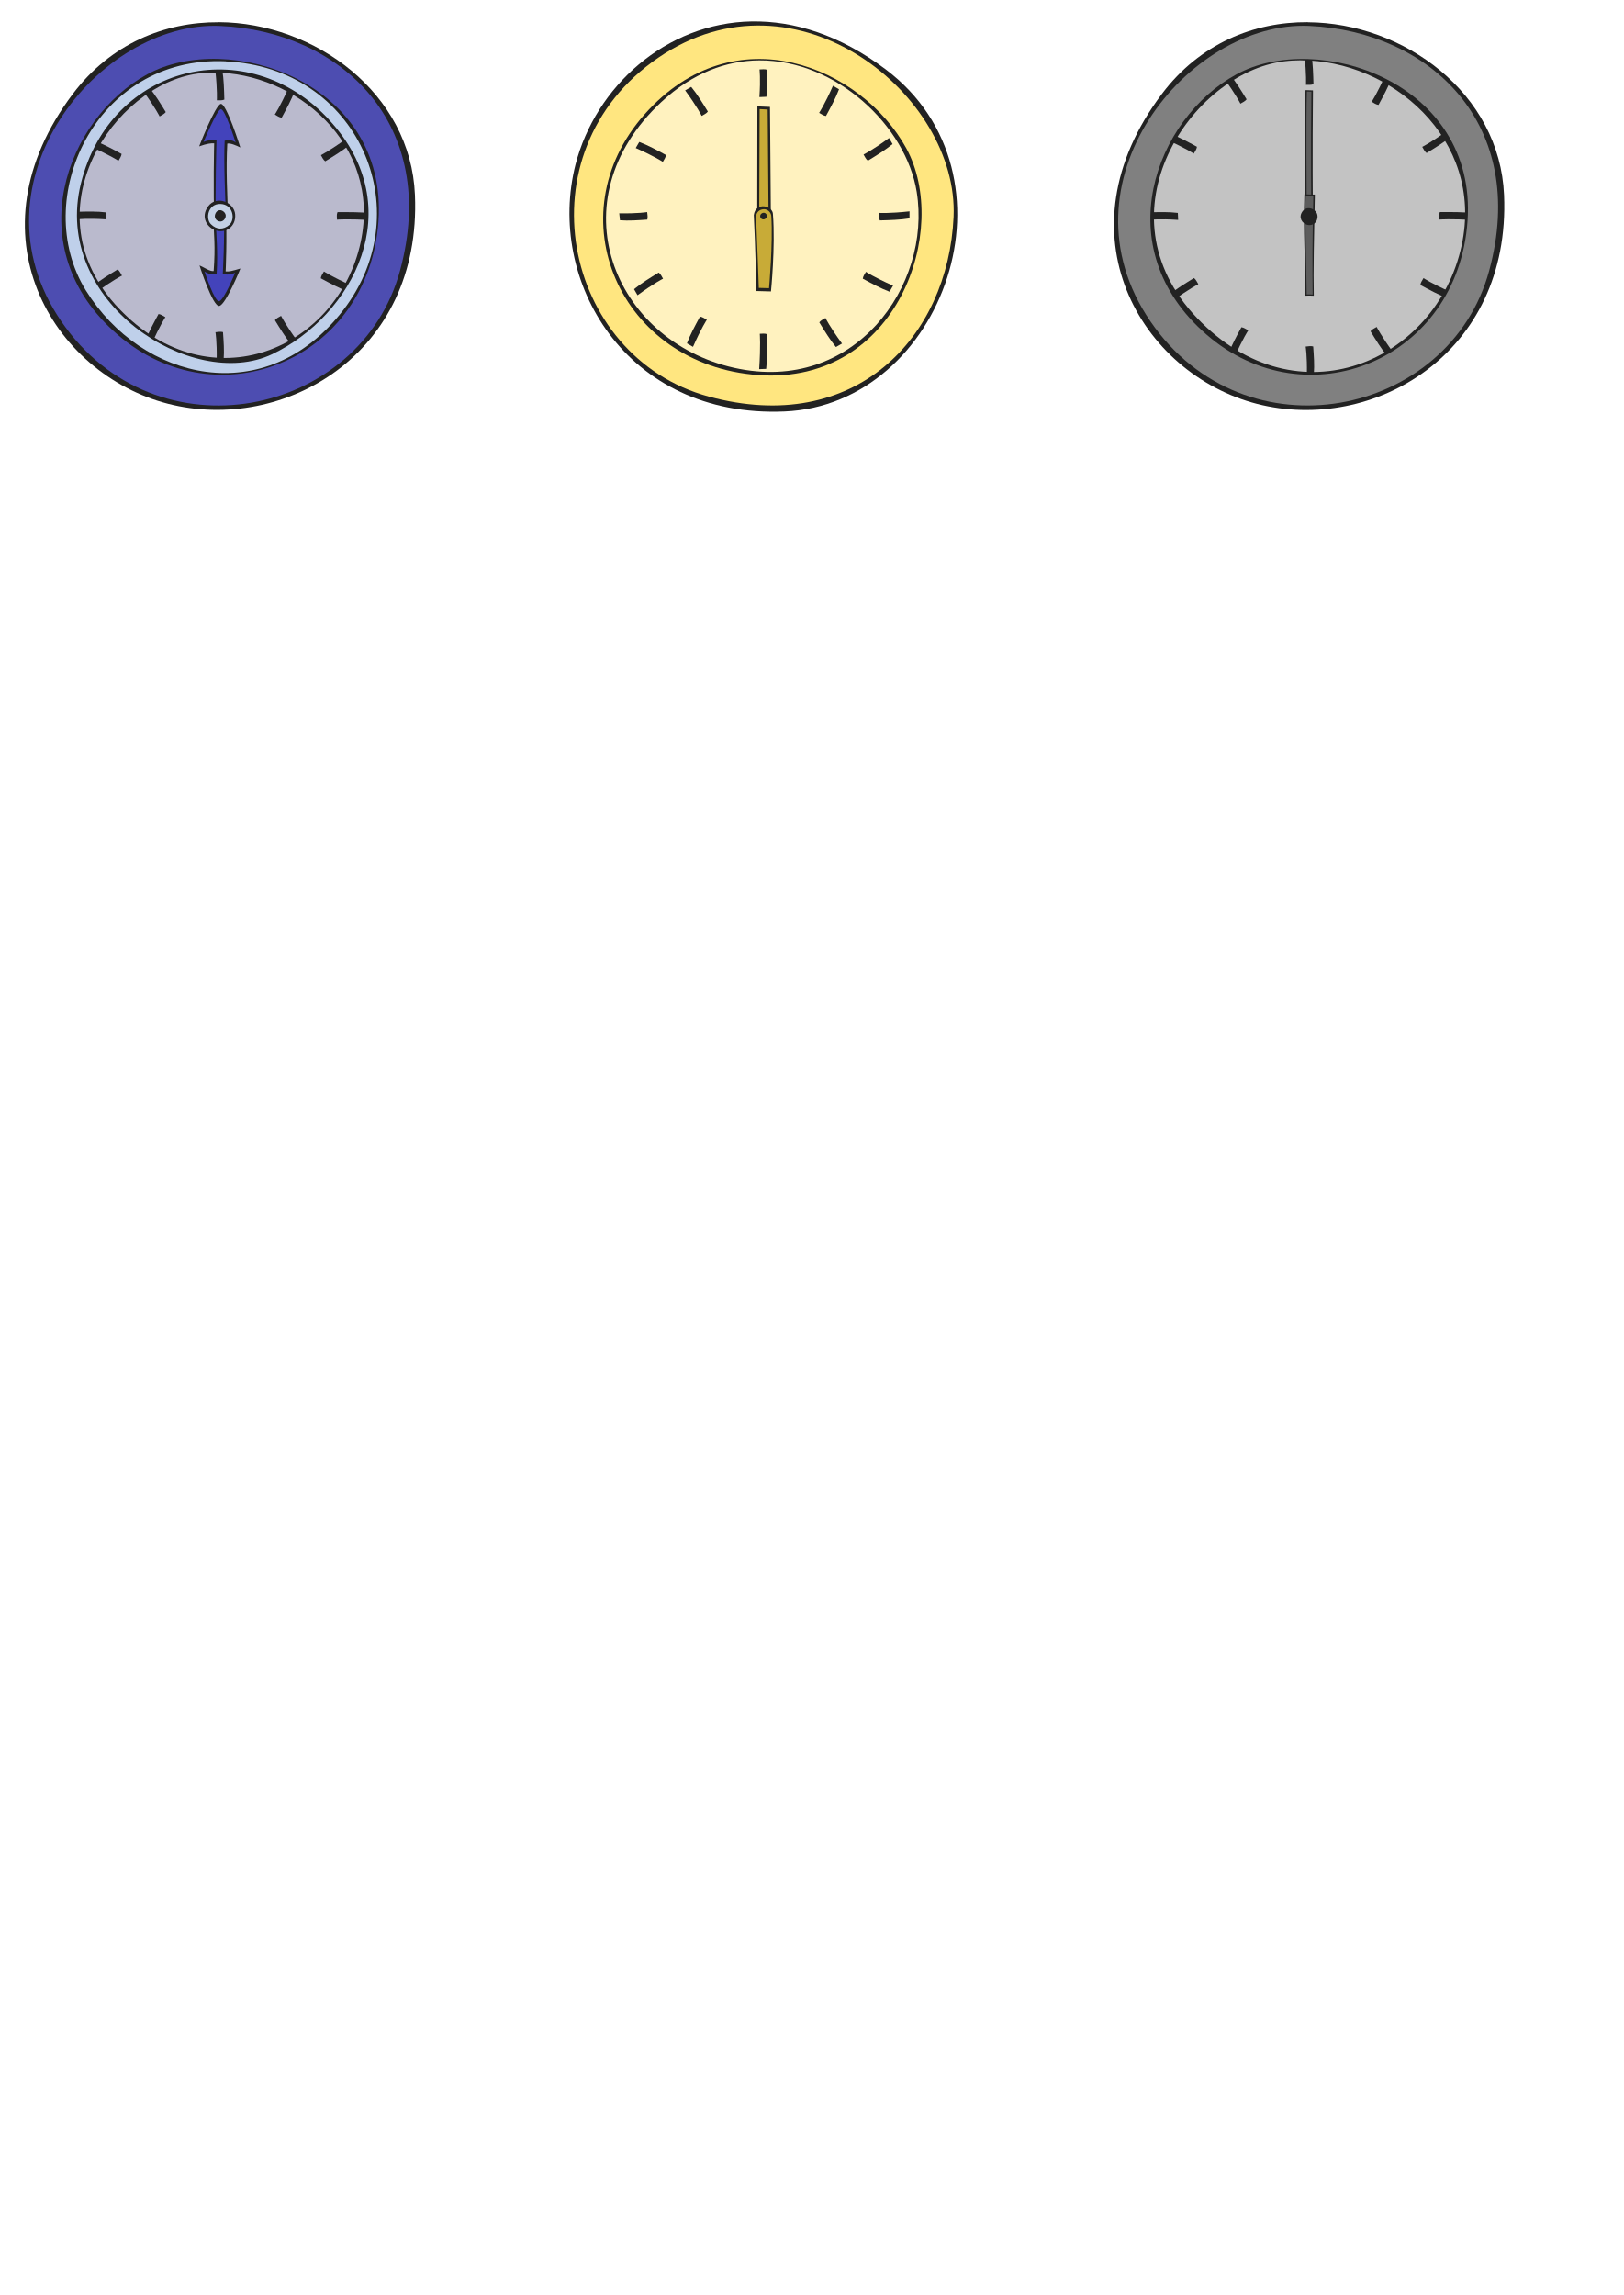
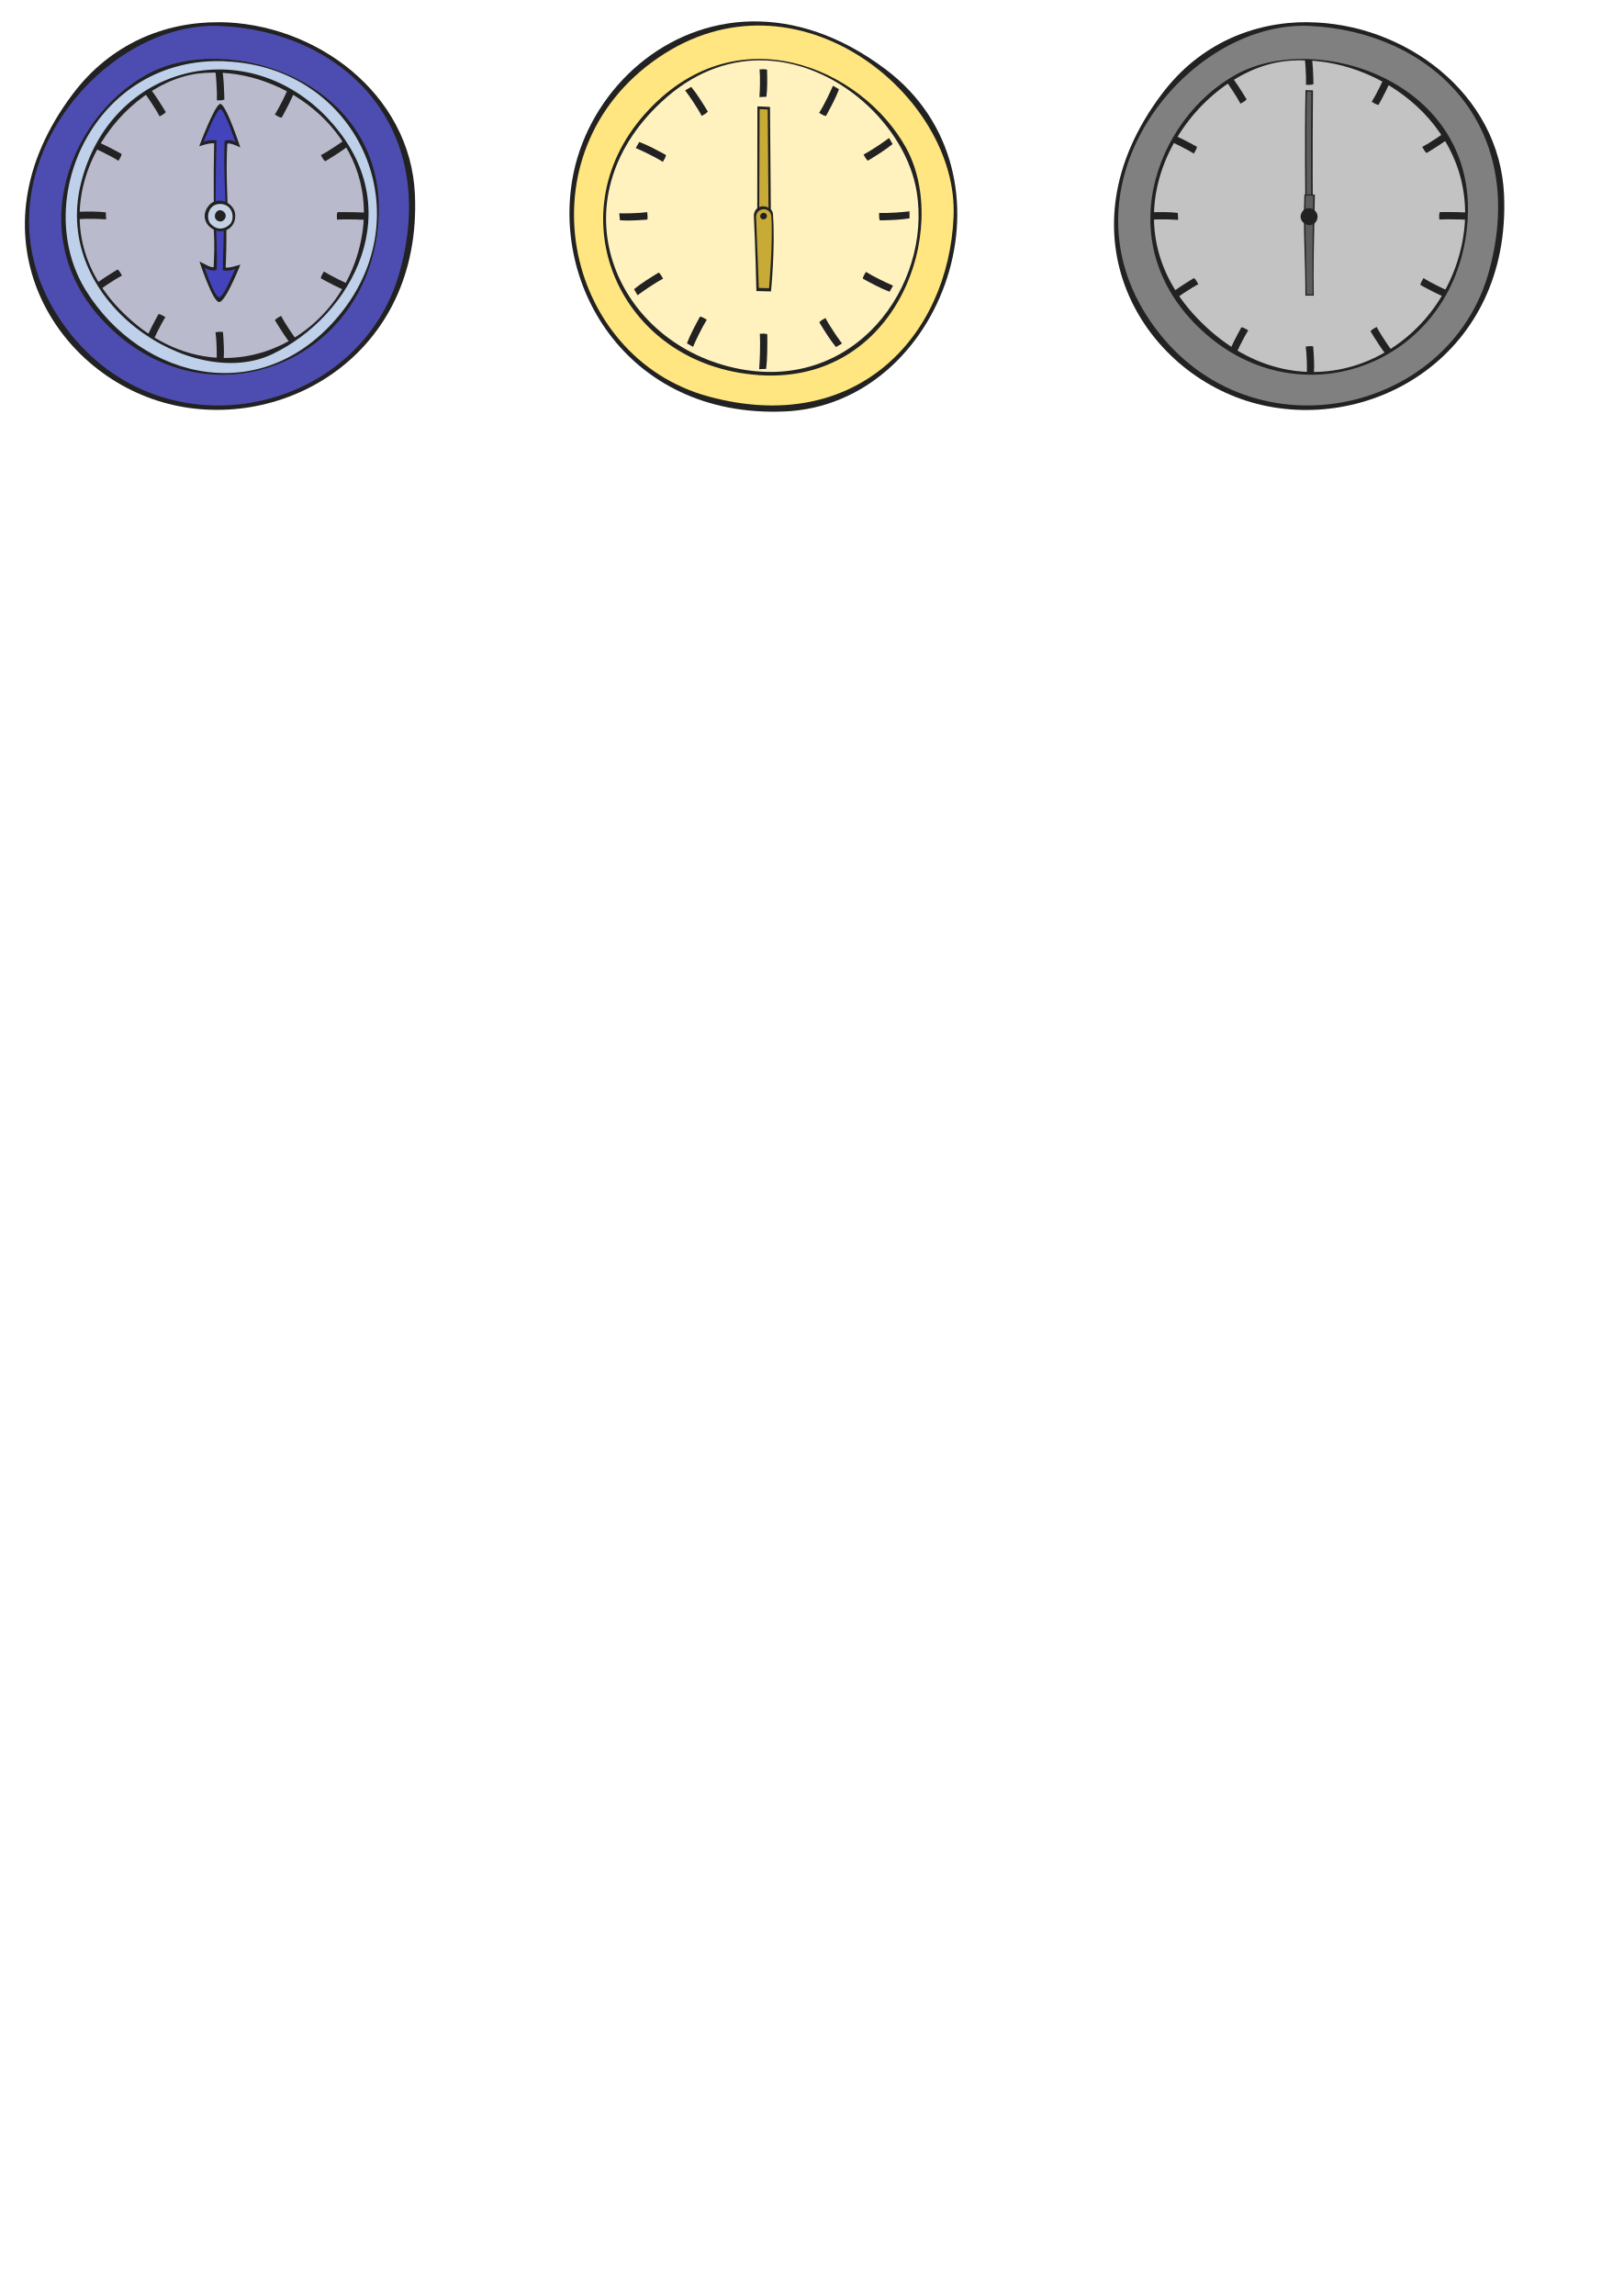
<svg xmlns="http://www.w3.org/2000/svg" xmlns:xlink="http://www.w3.org/1999/xlink" height="1052" width="744.1" version="1.1">
  <g id="id_background_1">
    <path d="m182.6 97.89a82.58 82.2 0 1 1 -165.2 0 82.58 82.2 0 1 1 165.2 0z" fill-rule="evenodd" fill-opacity=".627" fill="#9191af" />
    <g fill-rule="evenodd">
      <path d="m100.3 10.19c-24.73-0.15-49.47 9.75-66.86 32.78-48.39 64.03-9.48 128.5 43.56 142.1 53 13.6 116.3-22.7 113.2-95.69-1.9-46.74-45.9-78.96-89.9-79.22zm-2.14 23.09c36.84-0.15 76.94 32.57 67.14 77.82-10.4 48.3-68.47 74.6-110.7 30.4-42.24-44.29-2.36-102.8 36.24-107.8 2.42-0.26 4.86-0.41 7.32-0.42z" fill="#222" />
      <path d="m100.9 11.89c-55.53-2.445-116.2 71.96-72.82 135.4 43.39 63.4 137.2 43.8 155.3-23.3 18.2-66.98-26.9-109.7-82.5-112.1zm72.58 89.38c-4.4 63.8-73.62 91.9-119.6 52.1-46-39.7-23.57-98.96 13.59-119.3 37.11-20.37 110.4 3.38 106 67.2z" fill="#4d4db1" />
      <path id="c" d="m98.68 32.04c1.027 9.429 0.717 13.9 0.714 13.93 1.171-0.015 2.385 0.143 3.445-0.314-0.126-4.652-0.24-9.311-0.945-13.61z" fill="#222" />
    </g>
    <use xlink:href="#c" transform="matrix(-.03639 -.9995 -1.162 .03131 211.5 198.6)" height="1052.362" width="744.094" y="0" x="0" />
    <use xlink:href="#c" transform="matrix(.995 -.0996 -.09149 -.9139 4.07 204.2)" height="1052.362" width="744.094" y="0" x="0" />
    <use xlink:href="#c" transform="matrix(-.04345 -.9989 -.9084 .04778 82.04 197.6)" height="1052.362" width="744.094" y="0" x="0" />
    <use xlink:href="#c" transform="matrix(.866 .5 -.5 .866 62.88 -37.01)" height="1052.362" width="744.094" y="0" x="0" />
    <use xlink:href="#c" transform="matrix(.5 .866 -.866 .5 137.2 -37.95)" height="1052.362" width="744.094" y="0" x="0" />
    <use xlink:href="#c" transform="matrix(-.5 .866 -.866 -.5 238 61.34)" height="1052.362" width="744.094" y="0" x="0" />
    <use xlink:href="#c" transform="matrix(-.866 .5 -.5 -.866 237.9 134.9)" height="1052.362" width="744.094" y="0" x="0" />
    <use xlink:href="#c" transform="matrix(-.866 -.5 .5 -.866 138.9 234.9)" height="1052.362" width="744.094" y="0" x="0" />
    <use xlink:href="#c" transform="matrix(-.5 -.866 .866 -.5 65.8 235.4)" height="1052.362" width="744.094" y="0" x="0" />
    <use xlink:href="#c" transform="matrix(.5 -.866 .866 .5 -35.21 136.8)" height="1052.362" width="744.094" y="0" x="0" />
    <use xlink:href="#c" transform="matrix(.866 -.5 .5 .866 -35.9 63.25)" height="1052.362" width="744.094" y="0" x="0" />
    <path d="m103.4 28.09c-60.06-2.68-89.65 63.61-64.07 105 25.59 41.38 82.58 55.27 118.1 8.95 35.5-46.32 6.11-111.3-53.98-113.9zm47.41 26.78c37.6 40.59 10.65 90.02-26.07 107.5-36.65 17.4-101.2-24-87.62-78.43 13.58-54.45 76.12-69.69 113.7-29.1z" fill-rule="evenodd" fill="#bfd0ea" />
  </g>
  <g id="id_minute_1">
-     <path d="m98.28 101.7c-0.65-13.28-0.11-36-0.11-36-1.403-0.084-3.213 0.083-6.878 1.389 0 0 7.336-18.87 9.887-19.45 2.551-0.573 8.976 19.95 8.976 19.95-1.872-0.933-4.604-2.093-5.967-1.768-0.665 11.88-0.013 22.95 0.43 35.48z" fill="#222" />
-     <path d="m99 101.5c-0.478-12.03 0.243-37.11 0.243-37.11-1.04-0.076-3.214-0.524-5.931 0.66 0 0 5.973-14.47 7.864-14.99 1.891-0.52 6.835 15.26 6.835 15.26-1.568-1.412-4.033-1.141-5.033-0.814-0.493 10.77 0.286 25.19 0.614 36.56z" fill="#4343bb" />
+     <path d="m98.28 101.7c-0.65-13.28-0.11-36-0.11-36-1.403-0.084-3.213 0.083-6.878 1.389 0 0 7.024-18.87 9.575-19.45 2.551-0.573 9.289 19.95 9.289 19.95-1.872-0.933-4.604-2.093-5.967-1.768-0.665 11.88-0.013 22.95 0.43 35.48z" fill="#222" />
+     <path d="m99 101.5c-0.478-12.03 0.243-37.11 0.243-37.11-1.04-0.076-3.214-0.524-5.931 0.66 0 0 5.661-14.47 7.552-14.99 1.891-0.52 7.147 15.26 7.147 15.26-1.568-1.412-4.033-1.141-5.033-0.814-0.493 10.77 0.286 25.19 0.614 36.56z" fill="#4343bb" />
  </g>
  <g id="id_hour_1">
-     <path d="m103.5 96.14c0.666 13.26-0.07 28.28-0.07 28.28 1.648 0.095 2.45-0.057 6.765-1.333 0 0-6.667 16.6-9.668 17.15-3.001 0.552-9.079-18.57-9.079-18.57 2.193 0.948 4.886 2.883 6.49 2.569 0.864-11.87 0.122-15.44-0.312-27.97z" fill="#222" />
-     <path d="m102.6 96.92c0.478 12.03-0.485 28.77-0.485 28.77 1.221 0.084 2.447 0.551 5.647-0.612 0 0-5.035 12.46-7.26 12.97-2.225 0.504-6.722-13.6-6.722-13.6 1.833 1.425 4.348 1.423 5.526 1.105 0.654-10.77-0.218-17.05-0.525-28.42z" fill="#4343bb" />
+     <path d="m103.5 96.14c0.666 13.26-0.07 26.5-0.07 26.5 1.648 0.095 2.45-0.057 6.765-1.333 0 0-6.577 16.6-9.579 17.15-3.001 0.552-9.168-18.57-9.168-18.57 2.193 0.948 4.886 2.883 6.49 2.569 0.596-11.96 0.122-13.65-0.312-26.19z" fill="#222" />
+     <path d="m102.6 96.92c0.166 9.441-0.396 20.29-0.485 26.99 1.221 0.084 2.447 0.551 5.647-0.612 0 0-4.946 12.46-7.171 12.97-2.225 0.504-6.811-13.6-6.811-13.6 1.833 1.425 4.348 1.423 5.526 1.105 0.297-8.181-0.263-17.68-0.525-26.63z" fill="#4343bb" />
  </g>
  <g id="id_foreground_1" fill-rule="evenodd">
    <path d="m107.8 98.29c0.411 5.589-4.235 8.574-8.417 7.48-4.182-1.093-7.759-6.058-3.944-11.22 3.815-5.163 11.95-1.849 12.36 3.741z" fill="#222" />
    <path d="m101.1 93.49c-5.789-0.205-6.989 6.716-4.433 9.271 2.556 2.556 5.666 2.731 8.477 0.286s1.746-9.353-4.044-9.557zm1.842 3.956c1.303 1.582-0.009 3.808-1.582 4.073-1.573 0.265-3.519-1.258-2.699-3.438 0.82-2.18 2.978-2.218 4.281-0.635z" fill="#c4d1e5" />
  </g>
  <g id="id_background_2">
    <path d="m431.8 99.41a81.06 82.71 0 1 1 -162.1 0 81.06 82.71 0 1 1 162.1 0z" fill-rule="evenodd" fill-opacity=".502" fill="#ffe680" />
    <g fill-rule="evenodd">
      <path d="m344.6 9.812c-39.5 0.688-71.6 29.96-80.8 65.6-13.5 52.99 22.8 116.3 95.8 113.2 72.9-3 110.5-108.4 46.4-156.8-21-15.83-42.1-22.32-61.4-21.99zm3.4 17.85c35.4-0.25 67.4 30.26 72.2 60.34 6.9 42.8-28.5 92.9-83.7 80.6-55.3-12.4-81.8-76.65-33.4-121.8 14.4-13.47 30-19.04 44.9-19.14z" fill="#222" />
      <path d="m437.1 99.35c2.444-55.57-71.96-116.3-135.4-72.87-63.4 43.39-43.8 137.2 23.21 155.3 67.02 18.14 109.7-26.91 112.2-82.48zm-89.38 72.58c-63.8-4.4-93.5-73.11-52.2-119.6s99.5-21.54 119.9 15.62c20.3 37.18-3.9 108.4-67.7 104z" fill="#ffe680" />
      <path id="a" d="m416.9 96.88c-9.429 1.028-13.9 0.717-13.93 0.714 0.015 1.171-0.143 2.385 0.314 3.445 4.652-0.126 9.311-0.24 13.61-0.945z" fill="#222" />
    </g>
    <use xlink:href="#a" transform="matrix(.03131 1.162 .9995 -.03639 238.1 -311.7)" height="1052.362" width="744.094" y="0" x="0" />
    <use xlink:href="#a" transform="matrix(-.9139 .09149 .0996 .995 655.2 -36.76)" height="1052.362" width="744.094" y="0" x="0" />
    <use xlink:href="#a" transform="matrix(.04778 .9084 .9989 -.04345 231.4 -330)" height="1052.362" width="744.094" y="0" x="0" />
    <use xlink:href="#a" transform="matrix(.866 .5 -.5 .866 96.76 -161.4)" height="1052.362" width="744.094" y="0" x="0" />
    <use xlink:href="#a" transform="matrix(.5 .866 -.866 .5 261.4 -252)" height="1052.362" width="744.094" y="0" x="0" />
    <use xlink:href="#a" transform="matrix(-.5 .866 -.866 -.5 610 -153.6)" height="1052.362" width="744.094" y="0" x="0" />
    <use xlink:href="#a" transform="matrix(-.866 .5 -.5 -.866 701.7 10.79)" height="1052.362" width="744.094" y="0" x="0" />
    <use xlink:href="#a" transform="matrix(-.866 -.5 .5 -.866 604 360.2)" height="1052.362" width="744.094" y="0" x="0" />
    <use xlink:href="#a" transform="matrix(-.5 -.866 .866 -.5 438.6 450.9)" height="1052.362" width="744.094" y="0" x="0" />
    <use xlink:href="#a" transform="matrix(.5 -.866 .866 .5 89.46 351.9)" height="1052.362" width="744.094" y="0" x="0" />
    <use xlink:href="#a" transform="matrix(.866 -.5 .5 .866 -1.945 187.8)" height="1052.362" width="744.094" y="0" x="0" />
  </g>
  <g id="id_minute_2">
    <path d="m347.1 99.06 0.071-50.3 5.771 0.25 0.406 50z" fill="#222" />
    <path d="m348 99.05 0.192-49.05 3.699 0.206 0.402 48.85z" fill="#c8ab37" />
  </g>
  <g id="id_hour_2">
    <path d="m354.3 98.31c1.138 15.09-0.903 35.28-0.903 35.28l-6.685-0.182s-0.457-20.57-1.187-34.83c0.833-6.212 8.882-4.331 8.774-0.265z" fill="#222" />
    <path d="m350.1 95.9c-2.007 0.091-3.378 1.349-3.54 3.357 0.509 11.7 1.259 32.72 1.259 32.72l4.688 0.125s1.843-20.5 1.049-32.88c-0.017-1.844-1.714-3.405-3.455-3.326zm1.395 2.783c0.31 1.003-0.856 2.192-2.013 1.835-1.158-0.357-1.435-1.95-0.375-2.661 1.06-0.711 2.078-0.177 2.388 0.826z" fill="#c8ab37" />
  </g>
  <g id="id_background_3" transform="translate(0 -.2525)">
    <path d="m687.3 97.9c0 45.56-37.42 82.5-83.57 82.5-46.16 0-83.57-36.94-83.57-82.5s37.42-82.5 83.57-82.5c46.16 0 83.57 36.94 83.57 82.5z" fill-rule="evenodd" fill-opacity=".627" fill="#a0a0a0" />
    <path id="b" d="m597.9 25.2c1.028 9.429 0.717 13.9 0.714 13.93 1.171-0.015 2.385 0.143 3.445-0.314-0.126-4.652-0.24-9.311-0.945-13.61z" fill="#222" />
    <use xlink:href="#b" transform="matrix(-.03639 -.9995 -1.162 .03131 727 698)" height="1052.362" width="744.094" y="0" x="0" />
    <use xlink:href="#b" transform="matrix(.995 -.0996 -.09149 -.9139 6.432 254.5)" height="1052.362" width="744.094" y="0" x="0" />
    <use xlink:href="#b" transform="matrix(-.04345 -.9989 -.9084 .04778 588.9 697.1)" height="1052.362" width="744.094" y="0" x="0" />
    <use xlink:href="#b" transform="matrix(.866 .5 -.5 .866 129.9 -286.3)" height="1052.362" width="744.094" y="0" x="0" />
    <use xlink:href="#b" transform="matrix(.5 .866 -.866 .5 386.5 -470.4)" height="1052.362" width="744.094" y="0" x="0" />
    <use xlink:href="#b" transform="matrix(-.5 .866 -.866 -.5 985.7 -371.1)" height="1052.362" width="744.094" y="0" x="0" />
    <use xlink:href="#b" transform="matrix(-.866 .5 -.5 -.866 1169 -115.3)" height="1052.362" width="744.094" y="0" x="0" />
    <use xlink:href="#b" transform="matrix(-.866 -.5 .5 -.866 1071 484.9)" height="1052.362" width="744.094" y="0" x="0" />
    <use xlink:href="#b" transform="matrix(-.5 -.866 .866 -.5 814.7 668.5)" height="1052.362" width="744.094" y="0" x="0" />
    <use xlink:href="#b" transform="matrix(.5 -.866 .866 .5 214 569.5)" height="1052.362" width="744.094" y="0" x="0" />
    <use xlink:href="#b" transform="matrix(.866 -.5 .5 .866 30.61 313.2)" height="1052.362" width="744.094" y="0" x="0" />
    <path d="m599.5 10.41c-24.71-0.148-49.45 9.753-66.84 32.78-48.39 64.08-9.48 128.6 43.56 142.2 53.04 13.57 116.3-22.76 113.2-95.72-1.958-46.74-45.89-78.95-89.94-79.22zm-3.062 17.5c40.35-0.17 84.22 35.58 73.5 85-11.44 52.71-74.95 81.5-121.2 33.16-46.23-48.34-2.569-112.3 39.69-117.7 2.641-0.337 5.31-0.489 8-0.5z" fill-rule="evenodd" fill="#222" />
    <path d="m600.1 12.12c-55.5-2.441-116.2 71.96-72.8 135.4 43.4 63.4 137.2 43.8 155.3-23.2 18.2-67.04-26.9-109.7-82.5-112.2zm72.58 89.38c-4.393 63.79-73.64 91.92-119.6 52.16-45.99-39.77-23.56-98.99 13.6-119.3 37.16-20.35 110.4 3.397 106 67.19z" fill-rule="evenodd" fill="#808080" />
  </g>
  <g id="id_minute_3">
    <path d="m598.4 41.31 3.429 0.115c-0.269 27.28-0.142 51.34 0.053 67.5-1.285-0.14-2.349-0.127-3.54-0.021 0.017-23.44-0.407-43.04 0.057-67.59z" fill="#222" />
    <path d="m601.1 42.01c-0.325 26.75-0.071 50.9 0.027 66.36-0.729-0.016-1.512-0.099-2.115-0.029-0.102-22.41-0.401-54.62 0.025-66.4z" fill="#5c5c5c" />
  </g>
  <g id="id_hour_3">
    <path d="m597.9 89.11 4.787 0.079c-0.375 18.74-0.756 35.27-0.484 46.37-1.794-0.096-2.186-0.087-3.848-0.014 0.024-16.1-1.104-29.57-0.456-46.44z" fill="#222" />
    <path d="m602 89.68c-0.454 18.38-0.457 34.7-0.319 45.32-1.018-0.011-1.895-0.068-2.736-0.02-0.142-15.4-1.005-37.26-0.412-45.35z" fill="#5c5c5c" />
  </g>
  <g id="id_foreground_3">
    <path d="m603.9 98.93c0.228 3.097-2.346 4.751-4.664 4.145-2.317-0.606-4.299-3.357-2.185-6.217s6.621-1.024 6.849 2.073z" fill-rule="evenodd" fill="#222" />
  </g>
</svg>
